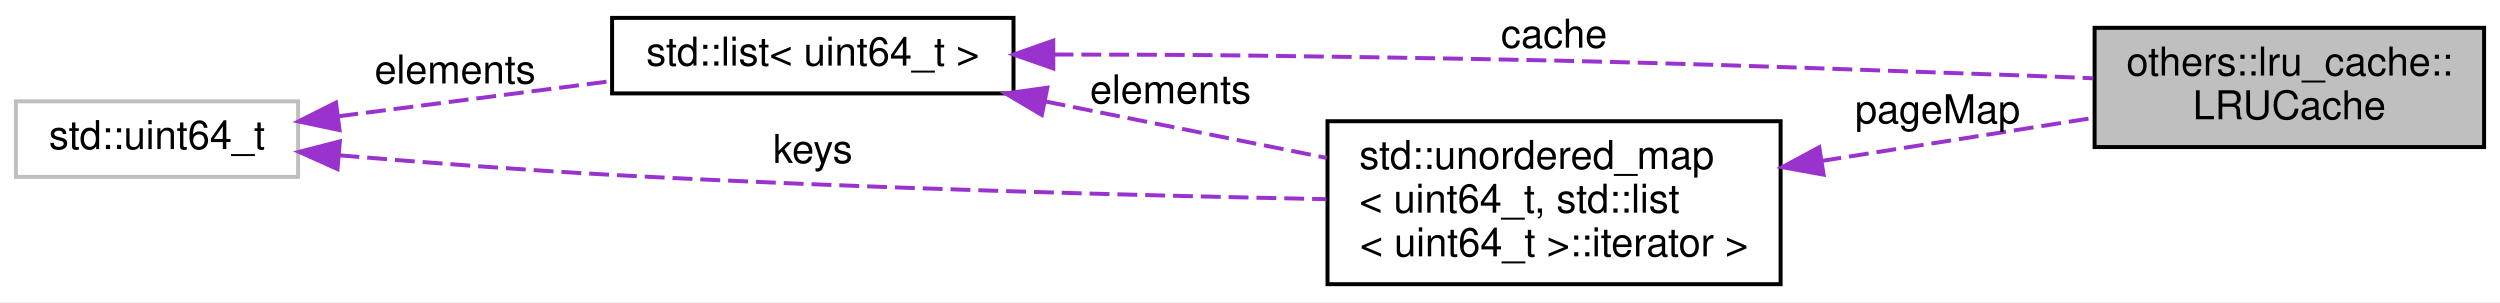
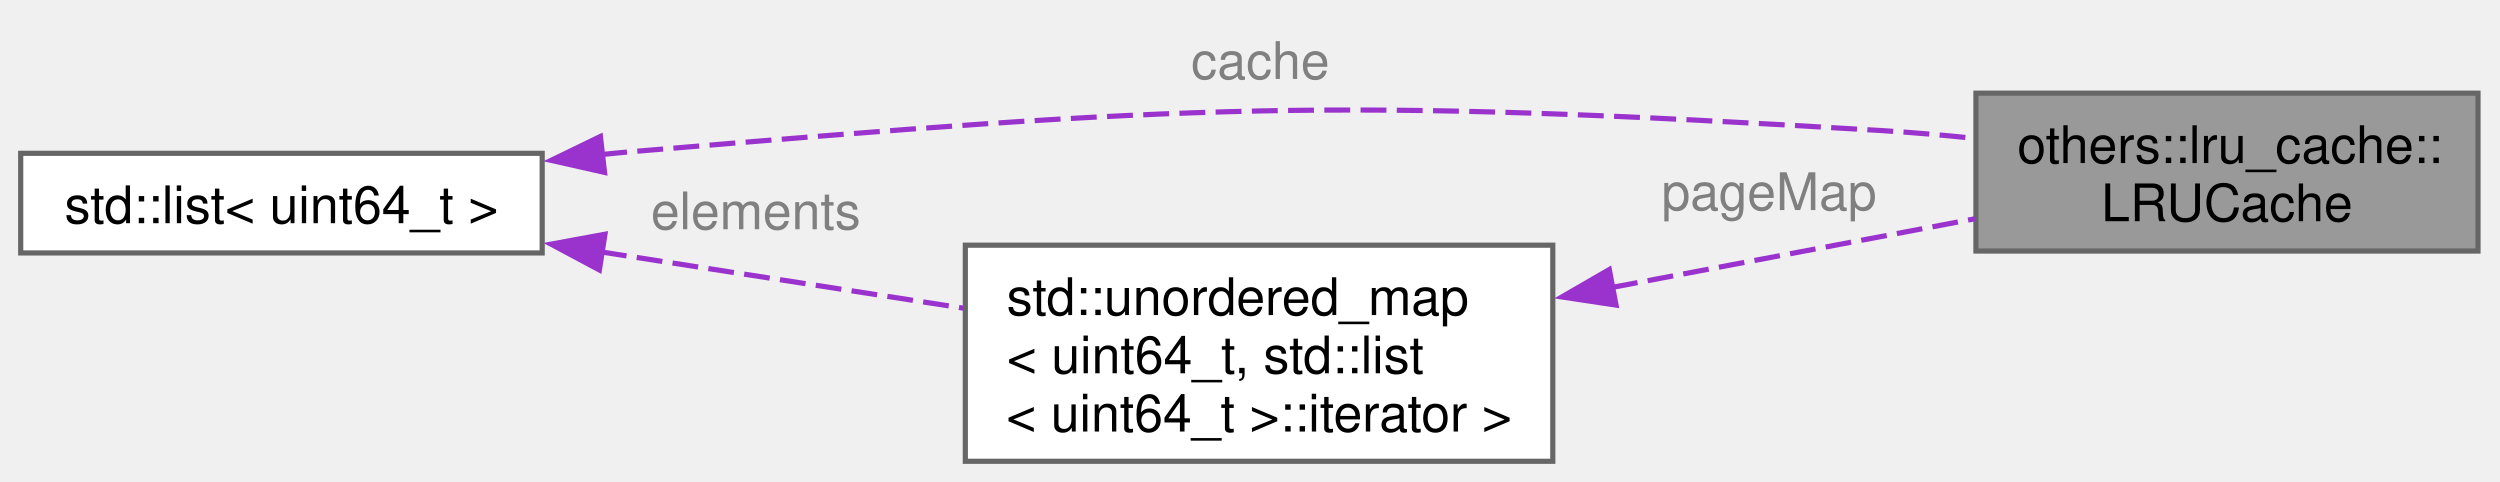
- <svg xmlns="http://www.w3.org/2000/svg" xmlns:xlink="http://www.w3.org/1999/xlink" width="629pt" height="76pt" viewBox="0.00 0.00 629.00 76.00">
-   <g id="graph0" class="graph" transform="scale(1 1) rotate(0) translate(4 72)">
-     <polygon fill="white" stroke="transparent" points="-4,4 -4,-72 625,-72 625,4 -4,4" />
-     <g id="node1" class="node">
-       <g id="a_node1">
+ <svg xmlns="http://www.w3.org/2000/svg" xmlns:xlink="http://www.w3.org/1999/xlink" width="483pt" height="93pt" viewBox="0.00 0.00 483.00 93.00">
+   <g id="graph0" class="graph" transform="scale(1 1) rotate(0) translate(4 89.12)">
+     <g id="Node000001" class="node">
+       <g id="a_Node000001">
        <a xlink:title="LRU cache class.">
-           <polygon fill="#bfbfbf" stroke="black" points="523,-35 523,-65 621,-65 621,-35 523,-35" />
-           <text text-anchor="start" x="531" y="-53" font-family="Helvetica,sans-Serif" font-size="10.00">others::lru_cache::</text>
-           <text text-anchor="middle" x="572" y="-42" font-family="Helvetica,sans-Serif" font-size="10.00">LRUCache</text>
+           <polygon fill="#999999" stroke="#666666" points="474.75,-71.12 377.75,-71.12 377.75,-40.62 474.75,-40.62 474.75,-71.12" />
+           <text xml:space="preserve" text-anchor="start" x="385.75" y="-57.62" font-family="Helvetica,sans-Serif" font-size="10.00">others::lru_cache::</text>
+           <text xml:space="preserve" text-anchor="middle" x="426.25" y="-46.38" font-family="Helvetica,sans-Serif" font-size="10.00">LRUCache</text>
        </a>
      </g>
    </g>
-     <g id="node2" class="node">
-       <g id="a_node2">
-         <a target="_blank" xlink:href="http://en.cppreference.com/w/cpp/container/list" xlink:title=" ">
-           <polygon fill="white" stroke="black" points="150,-48.5 150,-67.5 251,-67.5 251,-48.5 150,-48.5" />
-           <text text-anchor="middle" x="200.5" y="-55.5" font-family="Helvetica,sans-Serif" font-size="10.00">std::list&lt; uint64_t &gt;</text>
+     <g id="Node000002" class="node">
+       <g id="a_Node000002">
+         <a xlink:title=" ">
+           <polygon fill="white" stroke="#666666" points="100.75,-59.5 0,-59.5 0,-40.25 100.75,-40.25 100.75,-59.5" />
+           <text xml:space="preserve" text-anchor="middle" x="50.38" y="-46" font-family="Helvetica,sans-Serif" font-size="10.00">std::list&lt; uint64_t &gt;</text>
        </a>
      </g>
    </g>
-     <g id="edge1" class="edge">
-       <path fill="none" stroke="#9a32cd" stroke-dasharray="5,2" d="M261.07,-58.28C277.57,-58.28 295.48,-58.21 312,-58 397.8,-56.89 419.25,-56.06 505,-53 510.73,-52.8 516.74,-52.56 522.7,-52.3" />
-       <polygon fill="#9a32cd" stroke="#9a32cd" points="261.01,-54.78 251.01,-58.27 261,-61.78 261.01,-54.78" />
-       <text text-anchor="middle" x="387" y="-60" font-family="Helvetica,sans-Serif" font-size="10.00"> cache</text>
+     <g id="edge1_Node000001_Node000002" class="edge">
+       <g id="a_edge1_Node000001_Node000002">
+         <a xlink:title=" ">
+           <path fill="none" stroke="#9a32cd" stroke-dasharray="5,2" d="M112.16,-59.26C114.38,-59.49 116.58,-59.69 118.75,-59.88 225.5,-68.85 252.82,-70.38 359.75,-63.88 365.47,-63.53 371.45,-63.01 377.38,-62.4" />
+           <polygon fill="#9a32cd" stroke="#9a32cd" points="112.8,-55.81 102.47,-58.14 112,-62.76 112.8,-55.81" />
+         </a>
+       </g>
+       <text xml:space="preserve" text-anchor="start" x="226.12" y="-73.87" font-family="Helvetica,sans-Serif" font-size="10.00" fill="grey">cache</text>
    </g>
-     <g id="node4" class="node">
-       <g id="a_node4">
-         <a target="_blank" xlink:href="http://en.cppreference.com/w/cpp/container/unordered_map" xlink:title=" ">
-           <polygon fill="white" stroke="black" points="330,-0.5 330,-41.5 444,-41.5 444,-0.5 330,-0.5" />
-           <text text-anchor="start" x="338" y="-29.5" font-family="Helvetica,sans-Serif" font-size="10.00">std::unordered_map</text>
-           <text text-anchor="start" x="338" y="-18.5" font-family="Helvetica,sans-Serif" font-size="10.00">&lt; uint64_t, std::list</text>
-           <text text-anchor="middle" x="387" y="-7.5" font-family="Helvetica,sans-Serif" font-size="10.00">&lt; uint64_t &gt;::iterator &gt;</text>
+     <g id="Node000003" class="node">
+       <g id="a_Node000003">
+         <a xlink:title=" ">
+           <polygon fill="white" stroke="#666666" points="296,-41.75 182.5,-41.75 182.5,0 296,0 296,-41.75" />
+           <text xml:space="preserve" text-anchor="start" x="190.5" y="-28.25" font-family="Helvetica,sans-Serif" font-size="10.00">std::unordered_map</text>
+           <text xml:space="preserve" text-anchor="start" x="190.5" y="-17" font-family="Helvetica,sans-Serif" font-size="10.00">&lt; uint64_t, std::list</text>
+           <text xml:space="preserve" text-anchor="middle" x="239.25" y="-5.75" font-family="Helvetica,sans-Serif" font-size="10.00">&lt; uint64_t &gt;::iterator &gt;</text>
        </a>
      </g>
    </g>
-     <g id="edge5" class="edge">
-       <path fill="none" stroke="#9a32cd" stroke-dasharray="5,2" d="M259.11,-46.45C281.64,-41.93 307.4,-36.76 329.79,-32.27" />
-       <polygon fill="#9a32cd" stroke="#9a32cd" points="258.13,-43.07 249.01,-48.47 259.51,-49.94 258.13,-43.07" />
-       <text text-anchor="middle" x="290.5" y="-46" font-family="Helvetica,sans-Serif" font-size="10.00"> elements</text>
-     </g>
-     <g id="node3" class="node">
-       <g id="a_node3">
-         <a target="_blank" xlink:href="http://en.cppreference.com/w/cpp/types/integer" xlink:title=" ">
-           <polygon fill="white" stroke="#bfbfbf" points="0,-27.5 0,-46.5 71,-46.5 71,-27.5 0,-27.5" />
-           <text text-anchor="middle" x="35.5" y="-34.5" font-family="Helvetica,sans-Serif" font-size="10.00">std::uint64_t</text>
+     <g id="edge3_Node000003_Node000002" class="edge">
+       <g id="a_edge3_Node000003_Node000002">
+         <a xlink:title=" ">
+           <path fill="none" stroke="#9a32cd" stroke-dasharray="5,2" d="M112.1,-40.45C134.63,-36.96 160.06,-33.01 182.15,-29.58" />
+           <polygon fill="#9a32cd" stroke="#9a32cd" points="111.8,-36.96 102.46,-41.95 112.88,-43.87 111.8,-36.96" />
        </a>
      </g>
+       <text xml:space="preserve" text-anchor="start" x="121.75" y="-44.83" font-family="Helvetica,sans-Serif" font-size="10.00" fill="grey">elements</text>
    </g>
-     <g id="edge2" class="edge">
-       <path fill="none" stroke="#9a32cd" stroke-dasharray="5,2" d="M81.14,-42.75C102.41,-45.49 127.94,-48.78 149.83,-51.6" />
-       <polygon fill="#9a32cd" stroke="#9a32cd" points="81.43,-39.26 71.07,-41.45 80.54,-46.2 81.43,-39.26" />
-       <text text-anchor="middle" x="110.5" y="-51" font-family="Helvetica,sans-Serif" font-size="10.00"> elements</text>
-     </g>
-     <g id="edge4" class="edge">
-       <path fill="none" stroke="#9a32cd" stroke-dasharray="5,2" d="M81.41,-32.92C102.25,-31.17 127.37,-29.23 150,-28 211.39,-24.66 281.87,-22.83 329.7,-21.89" />
-       <polygon fill="#9a32cd" stroke="#9a32cd" points="80.91,-29.45 71.24,-33.8 81.51,-36.43 80.91,-29.45" />
-       <text text-anchor="middle" x="200.5" y="-31" font-family="Helvetica,sans-Serif" font-size="10.00"> keys</text>
-     </g>
-     <g id="edge3" class="edge">
-       <path fill="none" stroke="#9a32cd" stroke-dasharray="5,2" d="M454.29,-31.51C476.95,-35.1 501.85,-39.04 522.81,-42.36" />
-       <polygon fill="#9a32cd" stroke="#9a32cd" points="454.82,-28.05 444.4,-29.94 453.73,-34.96 454.82,-28.05" />
-       <text text-anchor="middle" x="483.5" y="-41" font-family="Helvetica,sans-Serif" font-size="10.00"> pageMap</text>
+     <g id="edge2_Node000001_Node000003" class="edge">
+       <g id="a_edge2_Node000001_Node000003">
+         <a xlink:title=" ">
+           <path fill="none" stroke="#9a32cd" stroke-dasharray="5,2" d="M307.45,-33.59C330.68,-37.98 356.21,-42.81 377.55,-46.85" />
+           <polygon fill="#9a32cd" stroke="#9a32cd" points="308.22,-30.17 297.75,-31.75 306.92,-37.05 308.22,-30.17" />
+         </a>
+       </g>
+       <text xml:space="preserve" text-anchor="start" x="317" y="-48.54" font-family="Helvetica,sans-Serif" font-size="10.00" fill="grey">pageMap</text>
    </g>
  </g>
</svg>
